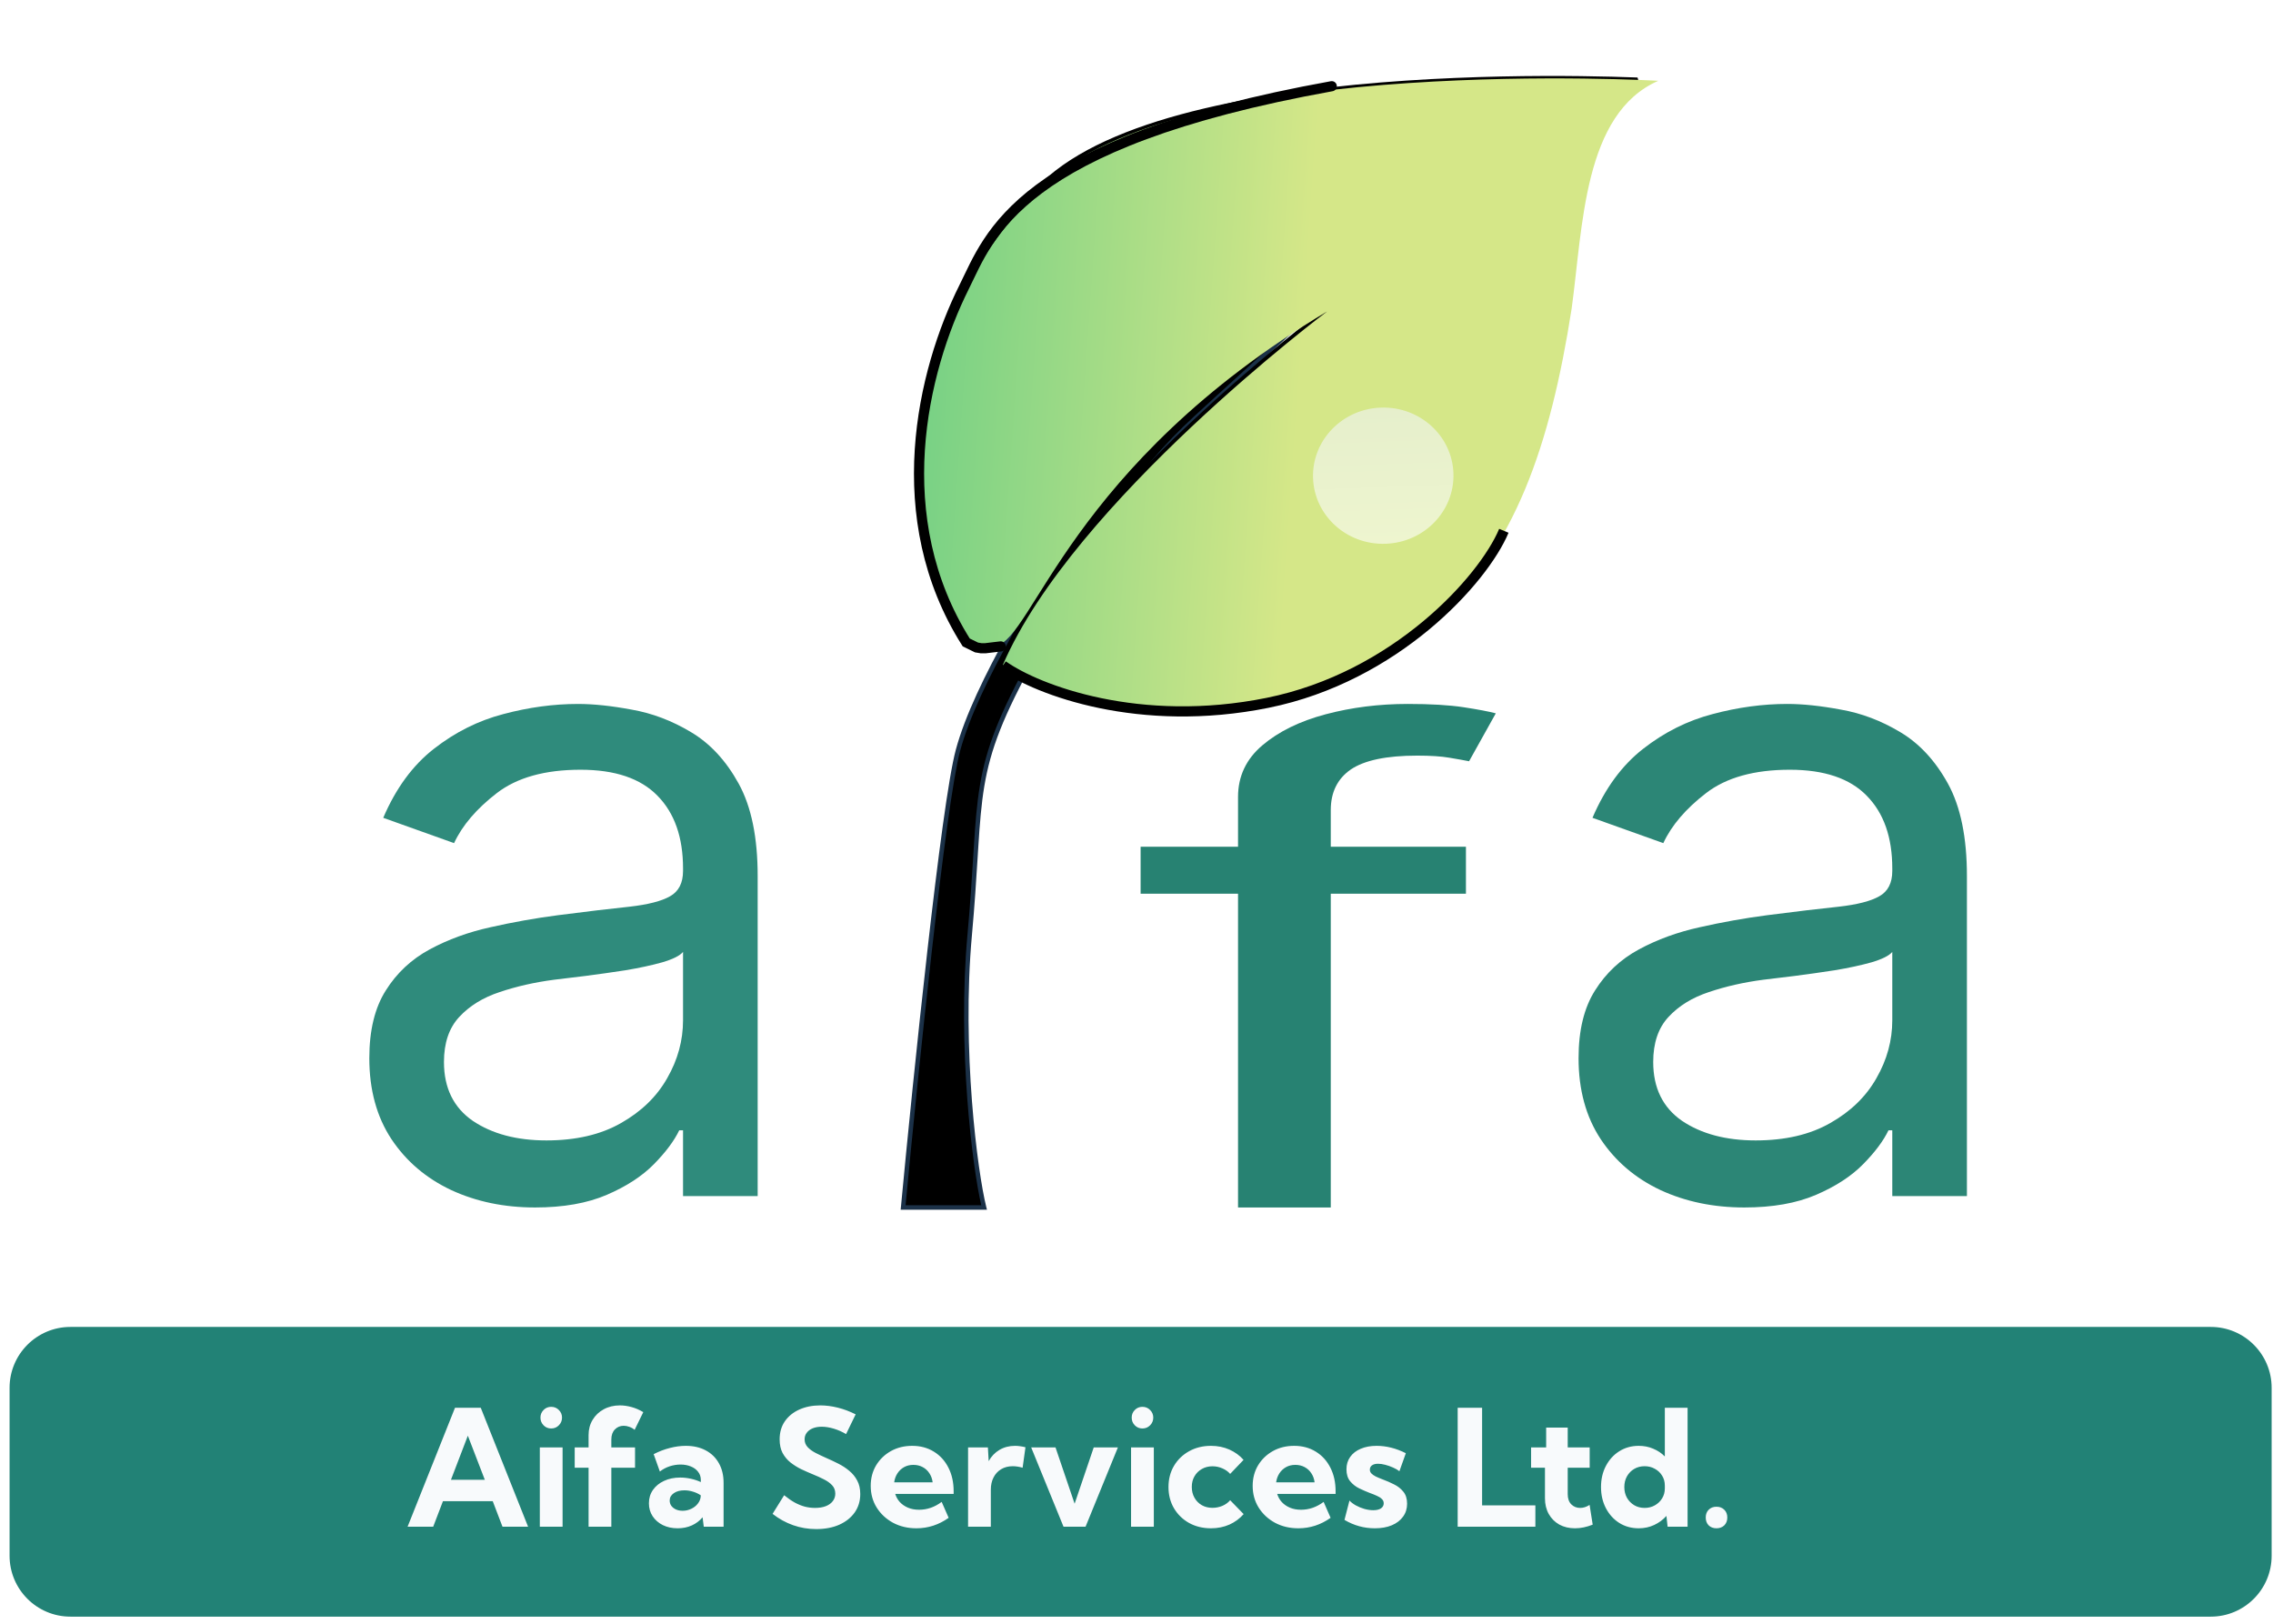
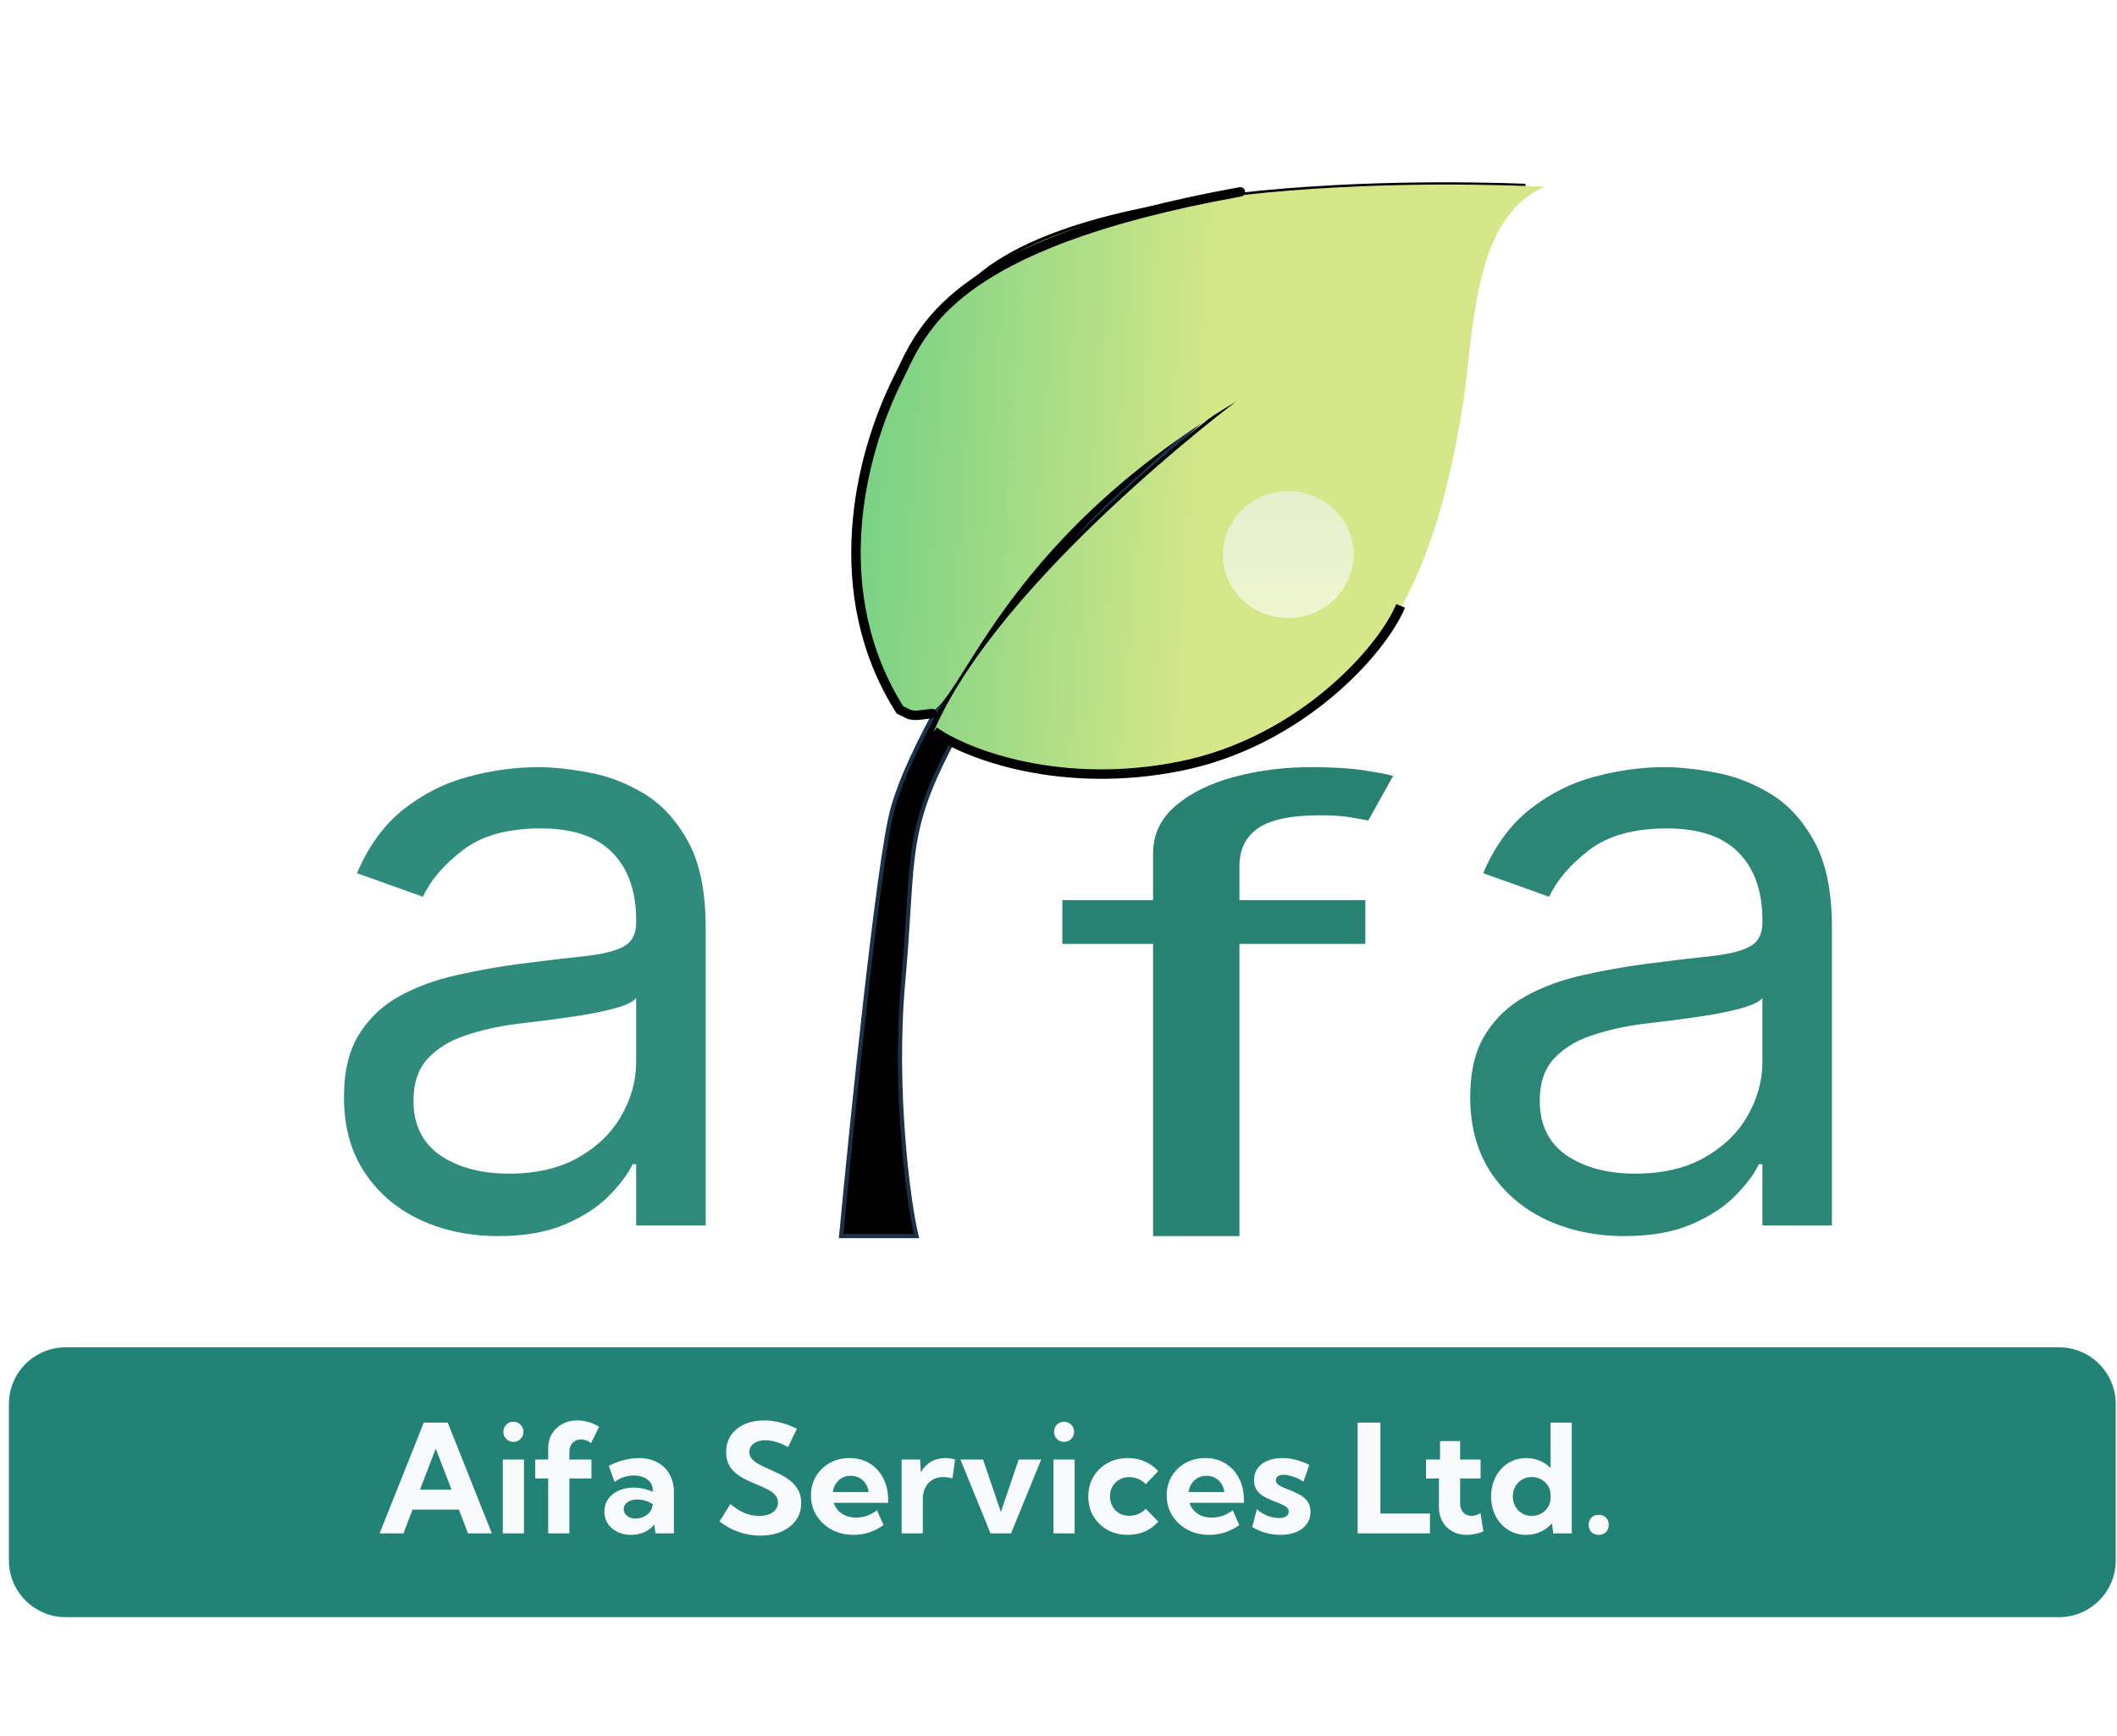
- <svg xmlns="http://www.w3.org/2000/svg" width="224" height="160" viewBox="0 0 224 160" fill="none">
+ <svg xmlns="http://www.w3.org/2000/svg" width="244" height="200" viewBox="0 0 224 160" fill="none">
  <path d="M106.225 51.203C109.314 46.055 126.326 31.374 132.504 27.341C130.016 30.259 123.382 36.048 117.821 41.197C110.871 47.632 108.307 53.083 101.872 64.667C95.436 76.251 96.851 77.954 95.564 92.112C94.534 103.438 96.123 115.55 96.981 118.982H89.001C90.202 106.197 92.965 79.288 94.406 73.934C96.209 67.241 102.364 57.639 106.225 51.203Z" fill="black" />
  <path fill-rule="evenodd" clip-rule="evenodd" d="M118.06 38.69C123.473 33.87 129.281 29.183 132.384 27.157L132.672 27.484C131.417 28.954 129.127 31.14 126.464 33.594C125.244 34.718 123.948 35.898 122.634 37.092C121.071 38.514 119.483 39.958 117.971 41.358C111.839 47.036 109.142 51.934 104.123 61.047C103.479 62.216 102.797 63.455 102.064 64.773C98.852 70.555 97.61 73.852 97.004 77.46C96.7 79.27 96.556 81.162 96.407 83.494C96.383 83.865 96.359 84.246 96.335 84.64C96.205 86.723 96.054 89.152 95.783 92.132C94.755 103.434 96.342 115.52 97.194 118.928L97.263 119.202H88.759L88.782 118.961C89.382 112.568 90.374 102.643 91.395 93.646C92.415 84.661 93.468 76.574 94.194 73.876C95.103 70.502 97.103 66.409 99.351 62.365C101.036 59.333 102.867 56.318 104.49 53.645C105.033 52.751 105.553 51.895 106.036 51.09C106.823 49.778 108.483 47.879 110.608 45.716C112.739 43.548 115.352 41.1 118.06 38.69ZM110.922 46.024C108.796 48.188 107.171 50.054 106.414 51.316C105.928 52.126 105.407 52.984 104.863 53.88C103.241 56.551 101.417 59.555 99.736 62.579C97.49 66.618 95.513 70.672 94.619 73.991C93.904 76.648 92.854 84.692 91.832 93.696C90.824 102.577 89.845 112.364 89.243 118.762H96.701C95.826 114.977 94.338 103.161 95.344 92.092C95.615 89.119 95.766 86.697 95.896 84.614C95.92 84.219 95.944 83.837 95.968 83.466C96.117 81.134 96.262 79.222 96.57 77.388C97.188 73.709 98.456 70.362 101.679 64.56C102.412 63.241 103.094 62.002 103.739 60.831C108.753 51.725 111.485 46.764 117.672 41.035C119.182 39.638 120.775 38.188 122.342 36.763C123.657 35.567 124.953 34.388 126.166 33.27C128.046 31.538 129.729 29.949 130.991 28.655C127.745 31 122.915 34.957 118.353 39.018C115.649 41.425 113.044 43.865 110.922 46.024Z" fill="#1B3148" />
  <rect x="0.944" y="130.753" width="222.922" height="28.547" rx="6" fill="#228276" />
  <path d="M42.691 150.438H40.167L44.839 138.72H47.378L52.042 150.438H49.519L48.558 147.923H43.652L42.691 150.438ZM44.441 145.813H47.777L46.105 141.47L44.441 145.813ZM54.316 140.759C54.019 140.759 53.769 140.655 53.566 140.446C53.363 140.238 53.261 139.985 53.261 139.688C53.261 139.392 53.363 139.142 53.566 138.938C53.769 138.73 54.019 138.626 54.316 138.626C54.618 138.626 54.871 138.73 55.074 138.938C55.282 139.142 55.386 139.392 55.386 139.688C55.386 139.985 55.282 140.238 55.074 140.446C54.871 140.655 54.618 140.759 54.316 140.759ZM55.441 150.438H53.199V142.626H55.441V150.438ZM60.246 150.438H58.003V144.626H56.636V142.626H58.003V141.407C58.003 140.845 58.136 140.345 58.402 139.907C58.667 139.465 59.032 139.118 59.496 138.868C59.964 138.613 60.496 138.485 61.089 138.485C61.464 138.485 61.847 138.54 62.238 138.649C62.628 138.754 63.014 138.92 63.394 139.149L62.542 140.892C62.376 140.756 62.199 140.657 62.011 140.595C61.829 140.527 61.647 140.493 61.464 140.493C61.121 140.493 60.831 140.613 60.597 140.853C60.363 141.092 60.246 141.423 60.246 141.845V142.626H62.581V144.626H60.246V150.438ZM71.308 150.438H69.355L69.238 149.509C68.951 149.853 68.597 150.121 68.175 150.313C67.753 150.501 67.29 150.595 66.785 150.595C66.238 150.595 65.751 150.491 65.324 150.282C64.897 150.069 64.561 149.777 64.316 149.407C64.071 149.032 63.949 148.608 63.949 148.134C63.949 147.634 64.082 147.194 64.347 146.813C64.613 146.433 64.977 146.136 65.441 145.923C65.91 145.704 66.441 145.595 67.035 145.595C67.384 145.595 67.733 145.634 68.082 145.712C68.436 145.79 68.764 145.899 69.066 146.04V145.837C69.066 145.524 68.977 145.256 68.8 145.032C68.628 144.803 68.389 144.626 68.082 144.501C67.779 144.376 67.441 144.313 67.066 144.313C66.707 144.313 66.35 144.371 65.996 144.485C65.647 144.6 65.324 144.772 65.027 145.001L64.417 143.29C64.944 143.019 65.475 142.816 66.011 142.681C66.553 142.54 67.076 142.47 67.582 142.47C68.342 142.47 69.001 142.621 69.558 142.923C70.115 143.22 70.545 143.642 70.847 144.188C71.154 144.73 71.308 145.373 71.308 146.118V150.438ZM67.277 148.868C67.574 148.868 67.858 148.803 68.128 148.673C68.399 148.543 68.618 148.366 68.785 148.142C68.957 147.918 69.048 147.67 69.058 147.399V147.345C68.829 147.188 68.574 147.069 68.292 146.985C68.016 146.897 67.735 146.853 67.449 146.853C67.022 146.853 66.673 146.946 66.402 147.134C66.131 147.321 65.996 147.563 65.996 147.86C65.996 148.053 66.05 148.228 66.16 148.384C66.274 148.535 66.428 148.655 66.621 148.743C66.813 148.826 67.032 148.868 67.277 148.868ZM76.136 149.173L77.277 147.337C77.636 147.629 77.983 147.868 78.316 148.056C78.654 148.238 78.988 148.373 79.316 148.462C79.644 148.545 79.98 148.587 80.324 148.587C80.73 148.587 81.082 148.53 81.378 148.415C81.675 148.3 81.904 148.136 82.066 147.923C82.233 147.709 82.316 147.462 82.316 147.181C82.316 146.853 82.212 146.576 82.003 146.353C81.795 146.129 81.522 145.933 81.183 145.767C80.85 145.595 80.488 145.431 80.097 145.274C79.717 145.118 79.334 144.949 78.949 144.767C78.569 144.579 78.217 144.358 77.894 144.103C77.576 143.847 77.319 143.537 77.121 143.173C76.928 142.803 76.832 142.355 76.832 141.829C76.832 141.142 77.003 140.548 77.347 140.048C77.696 139.548 78.173 139.162 78.777 138.892C79.381 138.621 80.071 138.485 80.847 138.485C81.394 138.485 81.962 138.558 82.55 138.704C83.144 138.85 83.735 139.071 84.324 139.368L83.378 141.313C83.009 141.09 82.61 140.912 82.183 140.782C81.756 140.652 81.355 140.587 80.98 140.587C80.641 140.587 80.344 140.639 80.089 140.743C79.839 140.847 79.644 140.993 79.503 141.181C79.363 141.363 79.292 141.579 79.292 141.829C79.292 142.126 79.394 142.384 79.597 142.603C79.8 142.816 80.063 143.006 80.386 143.173C80.714 143.34 81.066 143.506 81.441 143.673C81.826 143.84 82.214 144.022 82.605 144.22C83.001 144.418 83.36 144.652 83.683 144.923C84.011 145.188 84.274 145.509 84.472 145.884C84.675 146.254 84.777 146.699 84.777 147.22C84.777 147.907 84.594 148.511 84.23 149.032C83.865 149.548 83.358 149.951 82.707 150.243C82.055 150.53 81.298 150.673 80.433 150.673C79.641 150.673 78.884 150.545 78.16 150.29C77.436 150.035 76.761 149.662 76.136 149.173ZM93.488 149.563C92.519 150.251 91.459 150.595 90.308 150.595C89.454 150.595 88.686 150.412 88.003 150.048C87.326 149.678 86.79 149.178 86.394 148.548C86.003 147.918 85.808 147.207 85.808 146.415C85.808 145.66 85.985 144.985 86.339 144.392C86.699 143.798 87.186 143.329 87.8 142.985C88.415 142.642 89.113 142.47 89.894 142.47C90.701 142.47 91.412 142.66 92.027 143.04C92.641 143.415 93.121 143.941 93.464 144.618C93.808 145.29 93.98 146.069 93.98 146.954V147.204H88.222C88.316 147.511 88.469 147.782 88.683 148.017C88.897 148.246 89.162 148.428 89.48 148.563C89.798 148.699 90.162 148.767 90.574 148.767C91.371 148.767 92.113 148.509 92.8 147.993L93.488 149.563ZM88.121 146.063H91.91C91.868 145.725 91.761 145.428 91.589 145.173C91.423 144.912 91.201 144.709 90.925 144.563C90.654 144.418 90.35 144.345 90.011 144.345C89.667 144.345 89.36 144.42 89.089 144.571C88.824 144.722 88.608 144.925 88.441 145.181C88.274 145.436 88.167 145.73 88.121 146.063ZM97.644 150.438H95.402V142.626H97.355L97.433 143.978C97.694 143.504 98.048 143.134 98.496 142.868C98.944 142.603 99.457 142.47 100.035 142.47C100.201 142.47 100.368 142.483 100.535 142.509C100.707 142.53 100.881 142.563 101.058 142.61L100.777 144.626C100.433 144.527 100.108 144.478 99.8 144.478C99.368 144.478 98.988 144.576 98.66 144.774C98.337 144.967 98.087 145.238 97.91 145.587C97.733 145.931 97.644 146.334 97.644 146.798V150.438ZM110.167 142.626L106.98 150.438H104.808L101.621 142.626H104.019L105.902 148.173L107.785 142.626H110.167ZM112.582 140.759C112.285 140.759 112.035 140.655 111.832 140.446C111.628 140.238 111.527 139.985 111.527 139.688C111.527 139.392 111.628 139.142 111.832 138.938C112.035 138.73 112.285 138.626 112.582 138.626C112.884 138.626 113.136 138.73 113.339 138.938C113.548 139.142 113.652 139.392 113.652 139.688C113.652 139.985 113.548 140.238 113.339 140.446C113.136 140.655 112.884 140.759 112.582 140.759ZM113.707 150.438H111.464V142.626H113.707V150.438ZM122.558 149.196C122.178 149.634 121.712 149.978 121.16 150.228C120.608 150.472 120.001 150.595 119.339 150.595C118.537 150.595 117.818 150.42 117.183 150.071C116.553 149.717 116.055 149.233 115.691 148.618C115.332 148.004 115.152 147.308 115.152 146.532C115.152 145.751 115.332 145.056 115.691 144.446C116.055 143.832 116.553 143.35 117.183 143.001C117.818 142.647 118.537 142.47 119.339 142.47C119.996 142.47 120.6 142.592 121.152 142.837C121.704 143.082 122.17 143.42 122.55 143.853L121.23 145.235C121.027 145.001 120.769 144.819 120.457 144.688C120.149 144.553 119.826 144.485 119.488 144.485C119.097 144.485 118.748 144.574 118.441 144.751C118.134 144.923 117.891 145.162 117.714 145.47C117.537 145.772 117.449 146.121 117.449 146.517C117.449 146.918 117.537 147.274 117.714 147.587C117.891 147.899 118.134 148.144 118.441 148.321C118.748 148.493 119.097 148.579 119.488 148.579C119.826 148.579 120.152 148.514 120.464 148.384C120.777 148.248 121.032 148.063 121.23 147.829L122.558 149.196ZM131.128 149.563C130.16 150.251 129.1 150.595 127.949 150.595C127.095 150.595 126.326 150.412 125.644 150.048C124.967 149.678 124.43 149.178 124.035 148.548C123.644 147.918 123.449 147.207 123.449 146.415C123.449 145.66 123.626 144.985 123.98 144.392C124.339 143.798 124.826 143.329 125.441 142.985C126.055 142.642 126.753 142.47 127.535 142.47C128.342 142.47 129.053 142.66 129.667 143.04C130.282 143.415 130.761 143.941 131.105 144.618C131.449 145.29 131.621 146.069 131.621 146.954V147.204H125.863C125.957 147.511 126.11 147.782 126.324 148.017C126.537 148.246 126.803 148.428 127.121 148.563C127.438 148.699 127.803 148.767 128.214 148.767C129.011 148.767 129.753 148.509 130.441 147.993L131.128 149.563ZM125.761 146.063H129.55C129.509 145.725 129.402 145.428 129.23 145.173C129.063 144.912 128.842 144.709 128.566 144.563C128.295 144.418 127.99 144.345 127.652 144.345C127.308 144.345 127.001 144.42 126.73 144.571C126.464 144.722 126.248 144.925 126.082 145.181C125.915 145.436 125.808 145.73 125.761 146.063ZM132.496 149.767L132.988 147.86C133.144 148.032 133.352 148.191 133.613 148.337C133.878 148.483 134.162 148.6 134.464 148.688C134.772 148.772 135.061 148.813 135.332 148.813C135.654 148.813 135.907 148.754 136.089 148.634C136.272 148.509 136.363 148.342 136.363 148.134C136.363 147.962 136.3 147.819 136.175 147.704C136.055 147.584 135.891 147.48 135.683 147.392C135.48 147.298 135.253 147.207 135.003 147.118C134.665 146.988 134.316 146.837 133.957 146.665C133.602 146.493 133.303 146.259 133.058 145.962C132.813 145.665 132.691 145.272 132.691 144.782C132.691 144.313 132.813 143.907 133.058 143.563C133.303 143.215 133.649 142.946 134.097 142.759C134.545 142.566 135.066 142.47 135.66 142.47C136.623 142.47 137.584 142.712 138.542 143.196L137.91 144.97C137.743 144.84 137.535 144.72 137.285 144.61C137.035 144.496 136.777 144.405 136.511 144.337C136.251 144.269 136.016 144.235 135.808 144.235C135.553 144.235 135.352 144.287 135.207 144.392C135.066 144.496 134.996 144.639 134.996 144.821C134.996 144.957 135.045 145.079 135.144 145.188C135.243 145.293 135.389 145.394 135.582 145.493C135.779 145.587 136.022 145.688 136.308 145.798C136.662 145.928 137.019 146.084 137.378 146.267C137.743 146.444 138.048 146.683 138.292 146.985C138.542 147.282 138.667 147.678 138.667 148.173C138.667 148.657 138.535 149.082 138.269 149.446C138.009 149.811 137.639 150.095 137.16 150.298C136.686 150.496 136.128 150.595 135.488 150.595C134.42 150.595 133.423 150.319 132.496 149.767ZM151.308 150.438H143.652V138.72H146.058V148.337H151.308V150.438ZM156.957 150.235C156.358 150.475 155.777 150.595 155.214 150.595C154.631 150.595 154.115 150.472 153.667 150.228C153.225 149.978 152.878 149.631 152.628 149.188C152.378 148.741 152.253 148.225 152.253 147.642V144.626H150.886V142.626H152.371V140.673H154.496V142.626H156.66V144.626H154.496V147.235C154.496 147.662 154.613 147.996 154.847 148.235C155.082 148.47 155.373 148.587 155.722 148.587C156.04 148.587 156.35 148.488 156.652 148.29L156.957 150.235ZM166.308 150.438H164.339L164.222 149.376C163.889 149.751 163.488 150.048 163.019 150.267C162.555 150.485 162.048 150.595 161.496 150.595C160.782 150.595 160.144 150.42 159.582 150.071C159.024 149.717 158.584 149.233 158.261 148.618C157.938 148.004 157.777 147.308 157.777 146.532C157.777 145.751 157.938 145.056 158.261 144.446C158.584 143.832 159.024 143.35 159.582 143.001C160.144 142.647 160.782 142.47 161.496 142.47C162.006 142.47 162.48 142.563 162.917 142.751C163.36 142.933 163.743 143.188 164.066 143.517V138.72H166.308V150.438ZM162.074 148.587C162.443 148.587 162.777 148.504 163.074 148.337C163.376 148.17 163.615 147.944 163.792 147.657C163.975 147.366 164.066 147.035 164.066 146.665V146.384C164.066 146.014 163.975 145.686 163.792 145.399C163.615 145.113 163.376 144.889 163.074 144.728C162.777 144.561 162.443 144.478 162.074 144.478C161.693 144.478 161.352 144.566 161.05 144.743C160.748 144.92 160.509 145.165 160.332 145.478C160.16 145.785 160.074 146.136 160.074 146.532C160.074 146.923 160.16 147.274 160.332 147.587C160.509 147.894 160.748 148.139 161.05 148.321C161.352 148.498 161.693 148.587 162.074 148.587ZM169.152 150.595C168.839 150.595 168.584 150.498 168.386 150.306C168.193 150.108 168.097 149.85 168.097 149.532C168.097 149.215 168.193 148.959 168.386 148.767C168.584 148.569 168.839 148.47 169.152 148.47C169.47 148.47 169.727 148.569 169.925 148.767C170.123 148.959 170.222 149.215 170.222 149.532C170.222 149.85 170.123 150.108 169.925 150.306C169.727 150.498 169.47 150.595 169.152 150.595Z" fill="#F8FAFC" />
  <path d="M52.727 118.982C49.693 118.982 46.94 118.411 44.468 117.268C41.995 116.104 40.032 114.432 38.577 112.25C37.123 110.048 36.395 107.388 36.395 104.272C36.395 101.529 36.936 99.306 38.016 97.602C39.096 95.878 40.541 94.527 42.348 93.55C44.156 92.574 46.15 91.847 48.332 91.369C50.534 90.87 52.747 90.475 54.97 90.185C57.879 89.811 60.237 89.53 62.045 89.343C63.873 89.135 65.203 88.793 66.034 88.315C66.886 87.837 67.312 87.006 67.312 85.821V85.572C67.312 82.497 66.471 80.108 64.788 78.404C63.126 76.7 60.601 75.848 57.214 75.848C53.703 75.848 50.95 76.617 48.955 78.154C46.961 79.692 45.558 81.334 44.748 83.079L37.767 80.585C39.013 77.677 40.676 75.412 42.753 73.791C44.852 72.15 47.137 71.007 49.61 70.363C52.103 69.698 54.555 69.366 56.965 69.366C58.502 69.366 60.269 69.553 62.263 69.927C64.279 70.28 66.221 71.017 68.091 72.139C69.982 73.261 71.551 74.955 72.797 77.219C74.044 79.484 74.667 82.518 74.667 86.32V117.86H67.312V111.377H66.938C66.439 112.416 65.608 113.528 64.445 114.712C63.281 115.897 61.733 116.904 59.801 117.735C57.869 118.566 55.511 118.982 52.727 118.982ZM53.848 112.375C56.757 112.375 59.209 111.803 61.204 110.661C63.219 109.518 64.736 108.043 65.754 106.235C66.793 104.427 67.312 102.526 67.312 100.532V93.8C67.001 94.174 66.315 94.517 65.255 94.828C64.216 95.119 63.011 95.379 61.64 95.608C60.289 95.815 58.97 96.002 57.682 96.168C56.414 96.314 55.386 96.439 54.596 96.542C52.685 96.792 50.898 97.197 49.236 97.758C47.594 98.298 46.265 99.119 45.247 100.22C44.249 101.3 43.751 102.776 43.751 104.646C43.751 107.201 44.696 109.133 46.587 110.442C48.498 111.731 50.919 112.375 53.848 112.375Z" fill="#2F8B7C" />
  <path d="M171.896 118.982C168.862 118.982 166.109 118.41 163.637 117.268C161.164 116.104 159.201 114.431 157.746 112.25C156.292 110.047 155.565 107.388 155.565 104.271C155.565 101.529 156.105 99.306 157.185 97.602C158.266 95.877 159.71 94.527 161.517 93.55C163.325 92.574 165.32 91.847 167.501 91.369C169.704 90.87 171.916 90.475 174.14 90.184C177.048 89.81 179.407 89.53 181.214 89.343C183.043 89.135 184.372 88.792 185.204 88.314C186.055 87.837 186.481 87.005 186.481 85.821V85.572C186.481 82.497 185.64 80.107 183.957 78.404C182.295 76.7 179.77 75.848 176.384 75.848C172.872 75.848 170.119 76.617 168.125 78.154C166.13 79.692 164.727 81.333 163.917 83.079L156.936 80.585C158.183 77.676 159.845 75.412 161.923 73.791C164.021 72.15 166.307 71.007 168.779 70.363C171.272 69.698 173.724 69.365 176.134 69.365C177.672 69.365 179.438 69.552 181.432 69.927C183.448 70.28 185.391 71.017 187.26 72.139C189.151 73.261 190.72 74.955 191.967 77.219C193.213 79.484 193.836 82.517 193.836 86.32V117.86H186.481V111.377H186.107C185.609 112.416 184.778 113.528 183.614 114.712C182.451 115.896 180.903 116.904 178.97 117.735C177.038 118.566 174.68 118.982 171.896 118.982ZM173.018 112.375C175.926 112.375 178.378 111.803 180.373 110.66C182.388 109.518 183.905 108.042 184.923 106.235C185.962 104.427 186.481 102.526 186.481 100.531V93.8C186.17 94.174 185.484 94.516 184.424 94.828C183.386 95.119 182.18 95.379 180.809 95.607C179.459 95.815 178.139 96.002 176.851 96.168C175.584 96.314 174.555 96.438 173.766 96.542C171.854 96.791 170.067 97.197 168.405 97.758C166.764 98.298 165.434 99.119 164.416 100.22C163.419 101.3 162.92 102.775 162.92 104.645C162.92 107.201 163.865 109.133 165.756 110.442C167.667 111.73 170.088 112.375 173.018 112.375Z" fill="#2C8676" />
  <path d="M144.465 83.436V88.064H112.405V83.436H144.465ZM122.007 118.982V78.53C122.007 76.493 122.807 74.796 124.408 73.439C126.008 72.081 128.086 71.063 130.642 70.384C133.198 69.705 135.895 69.365 138.735 69.365C140.98 69.365 142.813 69.474 144.233 69.689C145.653 69.906 146.711 70.106 147.408 70.291L144.775 75.012C144.31 74.919 143.665 74.804 142.839 74.665C142.039 74.526 140.98 74.457 139.664 74.457C136.644 74.457 134.462 74.912 133.12 75.822C131.804 76.732 131.145 78.067 131.145 79.826V118.982H122.007Z" fill="#278272" />
  <path d="M103.617 17.783L103.617 17.784C97.221 23.316 93.125 31.296 91.543 39.39C90.184 46.341 90.687 53.328 93.132 58.886C93.3 58.477 93.593 58.125 94.04 57.909C94.455 57.709 94.87 57.761 95.208 57.997C95.51 58.207 95.727 58.543 95.882 58.881C96.196 59.567 96.365 60.494 96.382 61.294C96.391 61.697 96.363 62.092 96.284 62.427C96.254 62.554 96.213 62.693 96.152 62.827C96.625 62.988 97.164 63.035 97.759 62.922C98.058 62.864 98.428 62.625 98.911 62.083C99.385 61.551 99.909 60.797 100.533 59.831C100.842 59.353 101.174 58.826 101.533 58.255C102.611 56.541 103.936 54.435 105.639 52.081C110.192 45.787 117.471 37.674 130.251 30.021L130.808 30.85L130.508 30.45C130.808 30.85 130.808 30.85 130.808 30.85L130.807 30.851L130.804 30.853L130.791 30.863L130.738 30.903C130.719 30.917 130.697 30.934 130.671 30.953C130.632 30.983 130.584 31.019 130.529 31.062C130.346 31.202 130.075 31.41 129.728 31.681C129.034 32.222 128.033 33.014 126.811 34.015C124.365 36.018 121.032 38.854 117.484 42.192C110.484 48.774 102.707 57.247 99.189 65.08C104.548 68.477 111.85 69.897 119.33 69.209C126.97 68.507 134.746 65.608 140.759 60.439C148.53 53.647 152.017 43.544 154.116 30.094C154.276 28.935 154.414 27.699 154.557 26.426C154.904 23.328 155.277 20.006 156.043 17.008C156.969 13.382 158.499 10.091 161.363 8.139C161.291 8.137 161.217 8.134 161.141 8.131C159.869 8.083 158.035 8.028 155.79 8.001C151.298 7.947 145.163 8.003 138.586 8.442C132.008 8.882 125 9.705 118.758 11.181C112.504 12.661 107.08 14.784 103.617 17.783ZM94.503 61.517C94.708 61.829 94.965 62.114 95.267 62.349C95.281 62.309 95.296 62.26 95.311 62.198C95.364 61.972 95.391 61.666 95.383 61.316C95.367 60.611 95.216 59.827 94.973 59.298C94.849 59.028 94.727 58.88 94.637 58.818C94.584 58.78 94.552 58.772 94.474 58.81C94.184 58.95 93.997 59.241 93.96 59.692C93.923 60.149 94.052 60.72 94.353 61.267C94.403 61.351 94.453 61.434 94.503 61.517Z" fill="url(#paint0_linear_286_432)" stroke="black" stroke-linejoin="bevel" />
  <path d="M103.563 17.646C117.786 5.327 163.422 7.961 163.422 7.961C156.034 11.204 155.997 22.333 154.883 30.408C152.78 43.889 149.27 54.144 141.359 61.057C129.153 71.552 109.845 72.787 98.832 65.509C105.786 49.425 130.781 30.691 130.781 30.691C105.355 45.917 101.856 62.94 98.126 63.654C94.395 64.368 92.557 59.553 94.53 58.6C96.503 57.648 96.951 66.268 94.351 62.021C86.986 49.992 90.576 28.88 103.563 17.646Z" fill="url(#paint1_linear_286_432)" />
  <path d="M143.233 46.632C143.363 50.337 140.371 53.449 136.55 53.582C132.73 53.716 129.528 50.82 129.399 47.115C129.27 43.41 132.262 40.299 136.082 40.165C139.902 40.032 143.104 42.927 143.233 46.632Z" fill="url(#paint2_linear_286_432)" fill-opacity="0.6" />
  <path d="M131.242 8.495C100.186 14.085 97.511 23.286 95.023 28.263C90.843 36.623 87.467 51.039 95.219 63.302L96.236 63.801L96.688 63.875H97.11L98.622 63.696" stroke="black" stroke-linecap="round" />
  <path d="M98.833 65.576C102.268 68.015 112.315 71.801 124.919 69.256C137.524 66.711 146.17 57.148 148.203 52.304" stroke="black" />
  <defs>
    <linearGradient id="paint0_linear_286_432" x1="175.867" y1="34.039" x2="98.143" y2="28.604" gradientUnits="userSpaceOnUse">
      <stop stop-color="#D5E788" />
      <stop offset="1" stop-color="#10B981" />
    </linearGradient>
    <linearGradient id="paint1_linear_286_432" x1="129.13" y1="23.05" x2="51.405" y2="17.615" gradientUnits="userSpaceOnUse">
      <stop stop-color="#D5E788" />
      <stop offset="1" stop-color="#10B981" />
    </linearGradient>
    <linearGradient id="paint2_linear_286_432" x1="136.082" y1="40.165" x2="136.55" y2="53.582" gradientUnits="userSpaceOnUse">
      <stop stop-color="#F1F5F9" />
      <stop offset="1" stop-color="white" />
    </linearGradient>
  </defs>
</svg>
